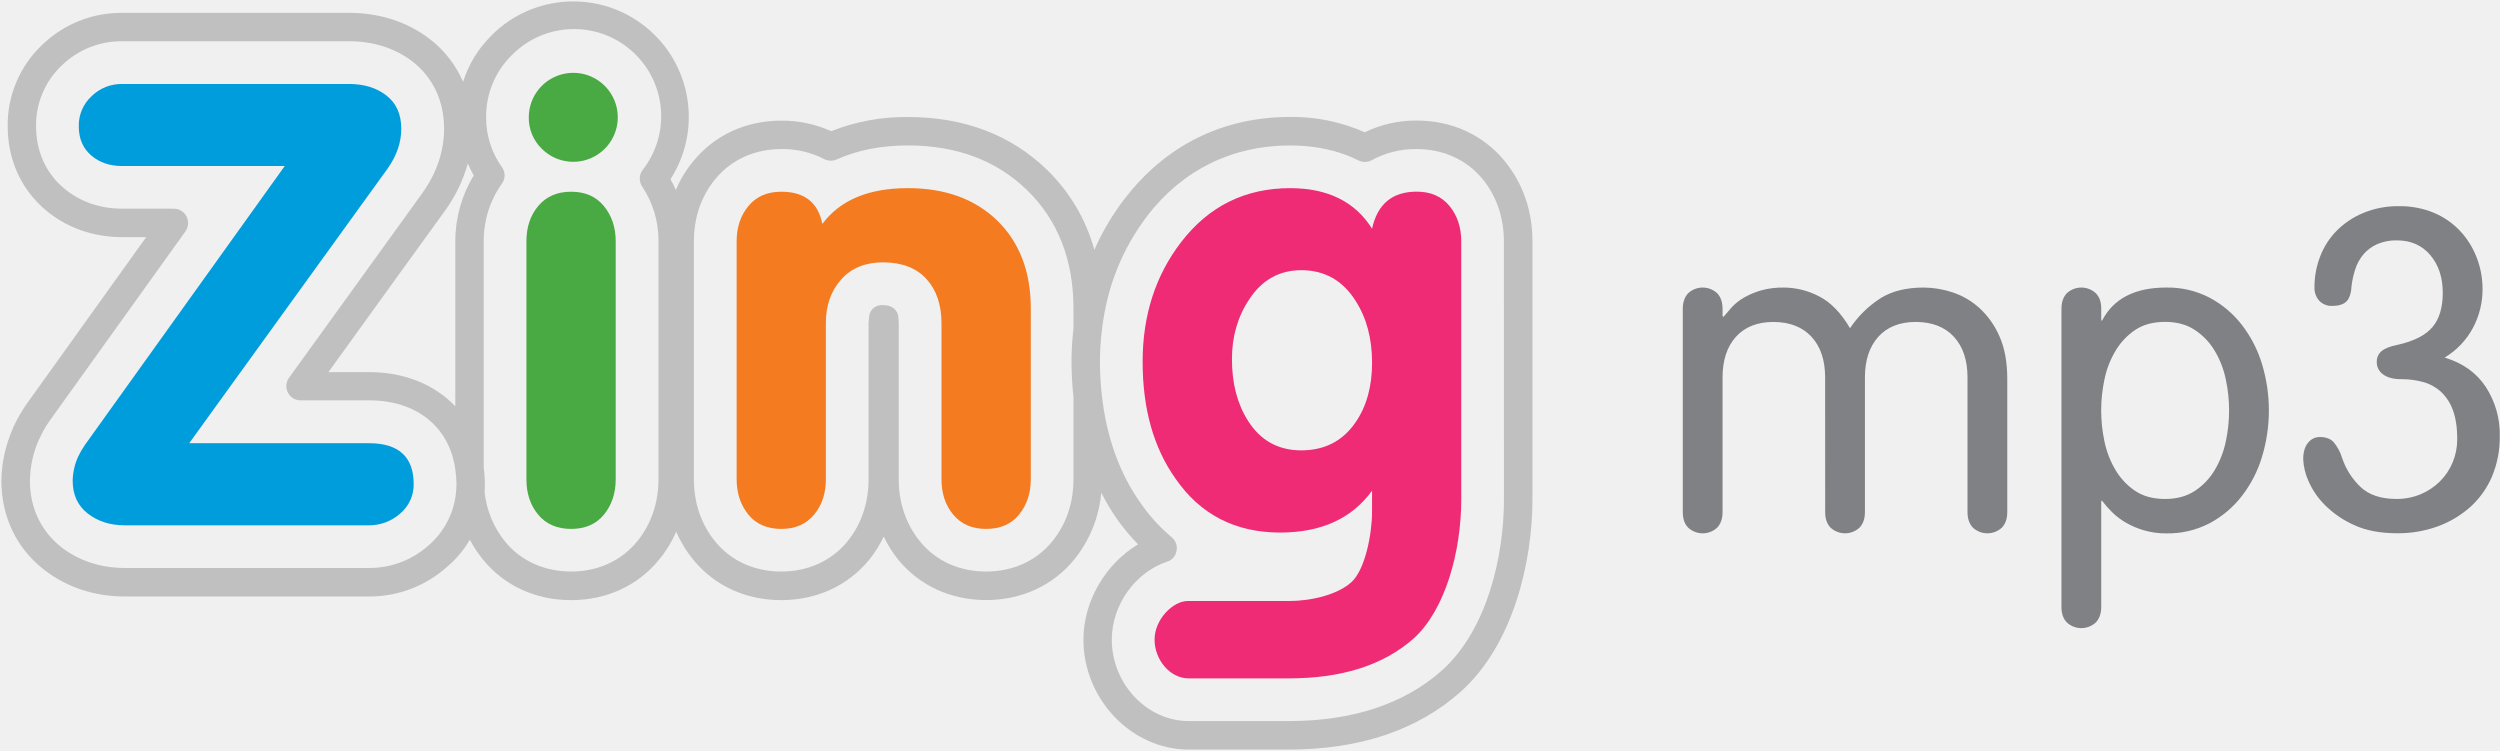
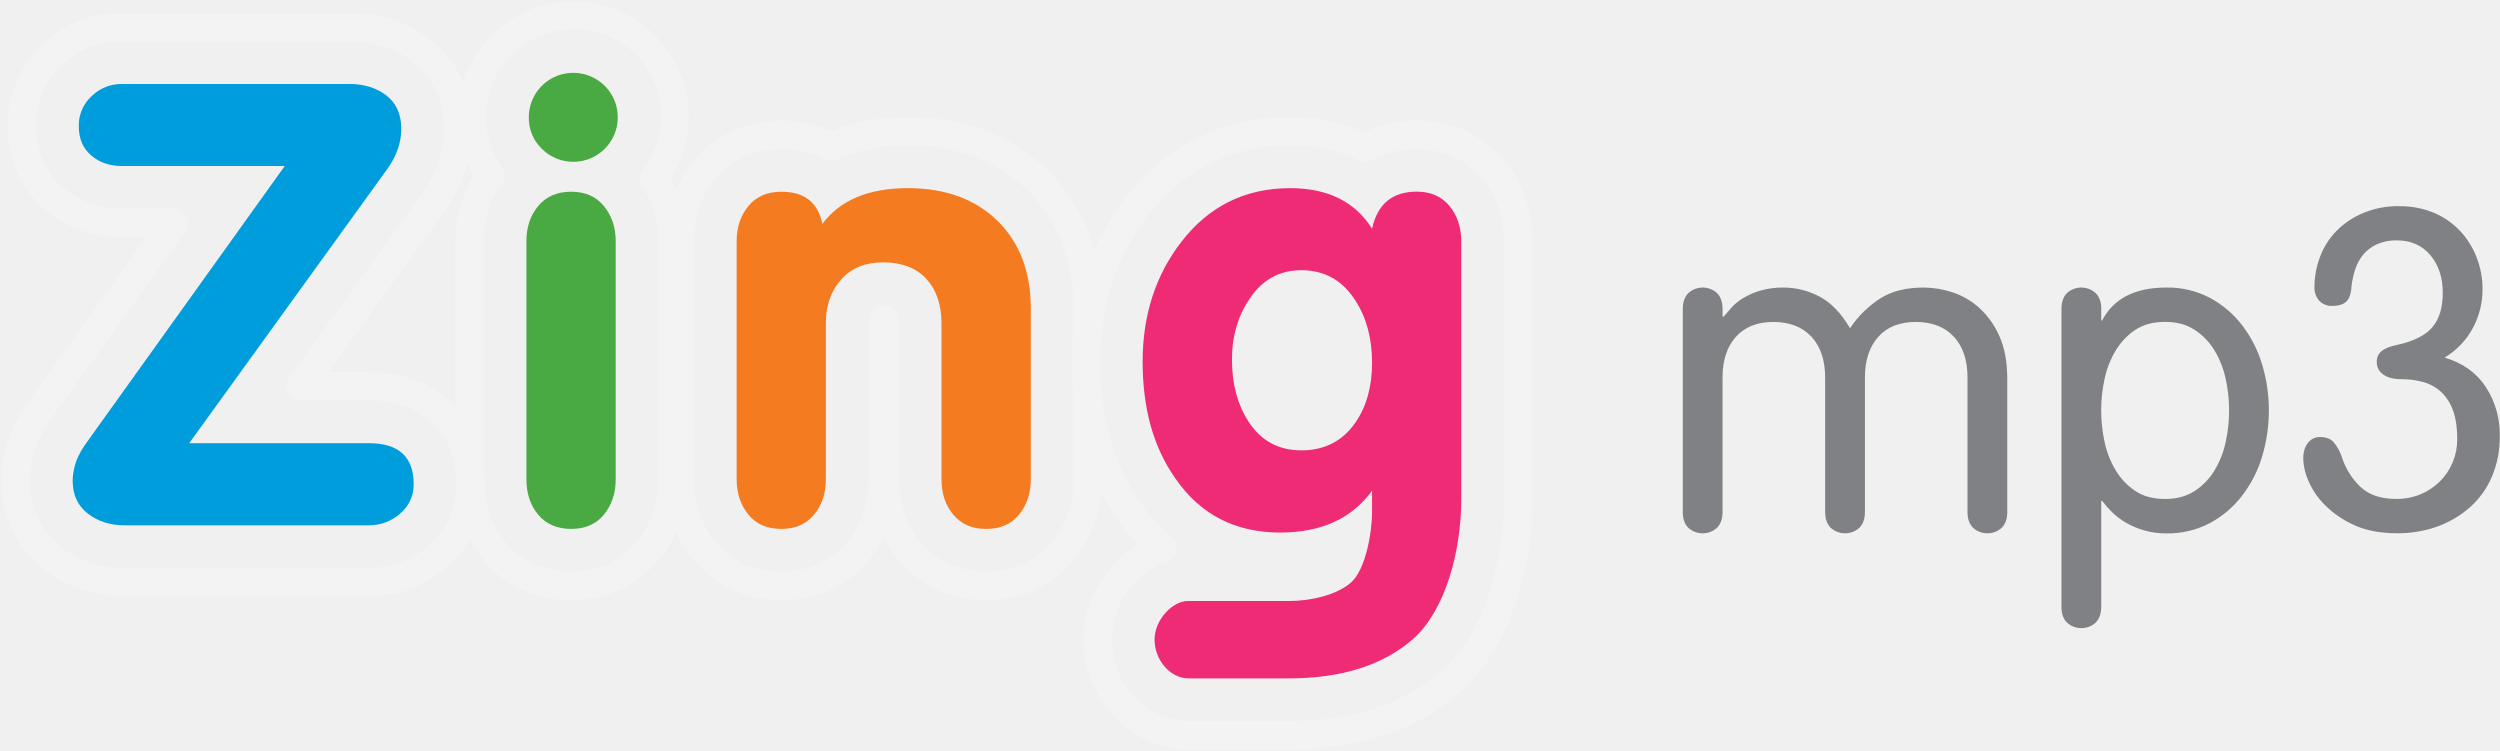
- <svg xmlns="http://www.w3.org/2000/svg" width="959" height="288" viewBox="0 0 959 288">
-   <g fill="none" fill-rule="evenodd">
+ <svg xmlns="http://www.w3.org/2000/svg" width="2.4 rem" height="2.4 rem" viewBox="0 0 959 288">
+   <g fill="#fff" fillRule="evenodd">
    <g>
      <g>
-         <path fill="#000" fill-rule="nonzero" d="M577.12 61.69c-8.203-9.956-20.157-15.447-33.682-15.447-6.901-.053-13.722 1.487-19.93 4.5-8.99-3.991-18.736-6-28.572-5.887-25.748 0-47.724 10.82-63.47 31.333l-.079.064c-4.638 6.039-8.53 12.615-11.593 19.587-3.208-11.69-9.494-22.306-18.203-30.74-13.822-13.38-31.792-20.216-53.329-20.216-10.062-.112-20.05 1.734-29.407 5.435-6.007-2.7-12.523-4.08-19.11-4.048-13.531 0-25.528 5.491-33.695 15.447-2.81 3.355-5.1 7.112-6.794 11.145-.644-1.372-1.267-2.752-2.06-4.097 12.233-19.05 8.128-44.257-9.517-58.443-17.645-14.187-43.15-12.785-59.135 3.25v.056c-5.051 4.92-8.797 11.023-10.899 17.754-2.783-6.457-7.168-12.098-12.74-16.389-8.563-6.588-19.271-10.062-30.963-10.062H46.839c-11.387-.087-22.356 4.284-30.56 12.178C7.635 25.232 2.8 36.607 2.95 48.465c0 12.737 5.096 24.059 14.396 31.984 8.09 6.885 18.338 10.515 29.527 10.515h9.201c-9.618 13.445-45.82 63.947-45.82 63.947-2 2.864-3.74 5.9-5.202 9.072 0 .085-.113.375-.113.375-2.813 6.31-4.313 13.125-4.41 20.033 0 13.883 5.882 26.075 16.498 34.241 8.557 6.645 19.251 10.183 30.83 10.183h93.692c10.999.045 21.627-3.972 29.846-11.28 3.518-2.973 6.507-6.52 8.84-10.493 1.46 2.76 3.193 5.368 5.173 7.783 8.16 9.907 20.135 15.384 33.66 15.384 13.526 0 25.48-5.477 33.64-15.384 2.733-3.283 4.979-6.944 6.667-10.869 1.704 3.912 3.94 7.57 6.646 10.87 8.167 9.906 20.121 15.383 33.66 15.383 13.54 0 25.48-5.477 33.689-15.419 2.226-2.754 4.119-5.761 5.64-8.958 1.5 3.191 3.38 6.19 5.6 8.93 8.195 9.942 20.156 15.419 33.667 15.419 13.51 0 25.479-5.477 33.674-15.384 5.99-7.362 9.646-16.342 10.503-25.793 1.804 3.548 3.847 6.97 6.115 10.24 2.416 3.385 5.088 6.581 7.99 9.56-12.441 7.486-20.956 21.688-20.956 36.583 0 22.85 18.501 42.146 40.342 42.146h38.41c27.27 0 49.457-7.48 66.011-22.22 20.235-18.164 27.482-50.006 27.482-73.747V92.57c.022-11.725-3.715-22.381-10.73-30.88zm-.205 129.876c0 21.412-6.236 49.852-23.76 65.589-14.523 12.907-34.29 19.445-58.778 19.445h-38.41c-15.96 0-29.484-14.28-29.484-31.213 0-13.253 8.903-25.814 21.232-29.932 1.889-.591 3.28-2.2 3.595-4.154.084-.335.125-.68.12-1.026-.007-1.605-.715-3.127-1.939-4.167-4.56-3.812-8.58-8.228-11.946-13.127-8.182-11.541-13.065-25.368-14.863-41.162-.488-4.358-.736-8.74-.743-13.126.007-4.007.255-8.01.743-11.987 1.883-16.424 7.693-31.135 17.375-43.816v-.056c13.646-17.69 32.642-27.038 54.85-27.038 9.86 0 18.7 1.967 26.23 5.753 1.618.818 3.539.772 5.117-.12 5.254-2.878 11.166-4.34 17.156-4.246 10.213 0 19.166 4.054 25.238 11.428 5.429 6.552 8.238 14.86 8.238 23.966l.029 98.989zm-165.132-7.713c0 9.128-2.831 17.421-8.281 24.002-6.058 7.345-14.997 11.386-25.238 11.386-10.242 0-19.173-4.04-25.246-11.428-5.407-6.539-8.266-14.86-8.266-23.96v-59.907l-.12-2.045c-.142-2.83-2.28-4.656-5.096-4.805l-.779-.056c-2.973-.113-5.195 1.684-5.379 4.649l-.198 2.257v59.907c0 9.142-2.831 17.421-8.203 23.96-6.08 7.387-15.075 11.428-25.288 11.428-10.213 0-19.201-4.04-25.224-11.386-5.435-6.58-8.288-14.86-8.288-24.002V92.57c0-9.156 2.831-17.414 8.281-23.952 6.108-7.388 15.047-11.443 25.267-11.443 5.7-.089 11.335 1.228 16.405 3.836 1.503.788 3.284.845 4.834.155 7.785-3.538 17.029-5.377 27.298-5.377 18.621 0 34.022 5.76 45.707 17.13 11.798 11.486 17.814 26.742 17.814 45.373v7.749c-.487 4.2-.74 8.424-.758 12.652.016 4.548.269 9.092.758 13.614v31.546zm-192.706 35.38c-10.241 0-19.195-4.04-25.253-11.385-4.45-5.474-7.212-12.125-7.948-19.14.07-.963.128-1.975.128-2.966-.011-2.156-.16-4.309-.446-6.446V92.57c-.06-7.906 2.366-15.631 6.936-22.084 1.393-1.86 1.427-4.408.085-6.305-4.024-5.604-6.163-12.342-6.108-19.24-.067-8.896 3.454-17.443 9.767-23.712h.035c12.404-12.704 32.576-13.497 45.94-1.807 13.363 11.69 15.256 31.785 4.31 45.764-1.415 1.866-1.489 4.424-.184 6.368 4.145 6.21 6.325 13.523 6.257 20.988v91.283c0 9.142-2.888 17.478-8.302 24.002-6.094 7.373-15.061 11.414-25.217 11.414v-.007zm-44.171-30.087c-.814 7.837-4.616 15.059-10.616 20.167-6.267 5.556-14.364 8.605-22.74 8.563H47.837c-9.144 0-17.475-2.718-24.163-7.87-7.877-6.106-12.201-15.178-12.201-25.615.078-5.42 1.248-10.767 3.44-15.723l.155-.27c1.132-2.51 2.501-4.905 4.09-7.153 0 .05 52-72.524 52-72.524 1.173-1.675 1.323-3.863.388-5.683-.935-1.82-2.802-2.971-4.848-2.992h-19.86c-8.549 0-16.334-2.725-22.449-7.954-6.816-5.732-10.56-14.152-10.56-23.627-.123-8.864 3.486-17.37 9.944-23.444 6.19-5.964 14.47-9.267 23.066-9.2h87.117c9.285 0 17.693 2.69 24.275 7.785 7.786 5.994 12.117 15.115 12.117 25.672 0 8.64-2.76 16.934-8.203 24.604.043 0-51.297 71.06-51.297 71.06-1.183 1.661-1.344 3.843-.418 5.66.923 1.826 2.795 2.975 4.841 2.972h26.279c18.253 0 30.652 10.105 33.08 26.182.297 1.958.455 3.935.474 5.916-.002 1.16-.068 2.32-.198 3.474zm6.83-121.83c-4.64 7.606-7.09 16.345-7.078 25.254v63.268c-7.884-8.236-19.385-13.098-33.08-13.098H125.98c9.597-13.374 45.105-62.44 45.105-62.44 3.779-5.34 6.61-11.29 8.373-17.591.674 1.576 1.435 3.114 2.279 4.607z" opacity=".2" transform="translate(-71 -371) translate(71 371)" />
+         <path fill="000" fillRule="nonzero" d="M577.12 61.69c-8.203-9.956-20.157-15.447-33.682-15.447-6.901-.053-13.722 1.487-19.93 4.5-8.99-3.991-18.736-6-28.572-5.887-25.748 0-47.724 10.82-63.47 31.333l-.079.064c-4.638 6.039-8.53 12.615-11.593 19.587-3.208-11.69-9.494-22.306-18.203-30.74-13.822-13.38-31.792-20.216-53.329-20.216-10.062-.112-20.05 1.734-29.407 5.435-6.007-2.7-12.523-4.08-19.11-4.048-13.531 0-25.528 5.491-33.695 15.447-2.81 3.355-5.1 7.112-6.794 11.145-.644-1.372-1.267-2.752-2.06-4.097 12.233-19.05 8.128-44.257-9.517-58.443-17.645-14.187-43.15-12.785-59.135 3.25v.056c-5.051 4.92-8.797 11.023-10.899 17.754-2.783-6.457-7.168-12.098-12.74-16.389-8.563-6.588-19.271-10.062-30.963-10.062H46.839c-11.387-.087-22.356 4.284-30.56 12.178C7.635 25.232 2.8 36.607 2.95 48.465c0 12.737 5.096 24.059 14.396 31.984 8.09 6.885 18.338 10.515 29.527 10.515h9.201c-9.618 13.445-45.82 63.947-45.82 63.947-2 2.864-3.74 5.9-5.202 9.072 0 .085-.113.375-.113.375-2.813 6.31-4.313 13.125-4.41 20.033 0 13.883 5.882 26.075 16.498 34.241 8.557 6.645 19.251 10.183 30.83 10.183h93.692c10.999.045 21.627-3.972 29.846-11.28 3.518-2.973 6.507-6.52 8.84-10.493 1.46 2.76 3.193 5.368 5.173 7.783 8.16 9.907 20.135 15.384 33.66 15.384 13.526 0 25.48-5.477 33.64-15.384 2.733-3.283 4.979-6.944 6.667-10.869 1.704 3.912 3.94 7.57 6.646 10.87 8.167 9.906 20.121 15.383 33.66 15.383 13.54 0 25.48-5.477 33.689-15.419 2.226-2.754 4.119-5.761 5.64-8.958 1.5 3.191 3.38 6.19 5.6 8.93 8.195 9.942 20.156 15.419 33.667 15.419 13.51 0 25.479-5.477 33.674-15.384 5.99-7.362 9.646-16.342 10.503-25.793 1.804 3.548 3.847 6.97 6.115 10.24 2.416 3.385 5.088 6.581 7.99 9.56-12.441 7.486-20.956 21.688-20.956 36.583 0 22.85 18.501 42.146 40.342 42.146h38.41c27.27 0 49.457-7.48 66.011-22.22 20.235-18.164 27.482-50.006 27.482-73.747V92.57c.022-11.725-3.715-22.381-10.73-30.88zm-.205 129.876c0 21.412-6.236 49.852-23.76 65.589-14.523 12.907-34.29 19.445-58.778 19.445h-38.41c-15.96 0-29.484-14.28-29.484-31.213 0-13.253 8.903-25.814 21.232-29.932 1.889-.591 3.28-2.2 3.595-4.154.084-.335.125-.68.12-1.026-.007-1.605-.715-3.127-1.939-4.167-4.56-3.812-8.58-8.228-11.946-13.127-8.182-11.541-13.065-25.368-14.863-41.162-.488-4.358-.736-8.74-.743-13.126.007-4.007.255-8.01.743-11.987 1.883-16.424 7.693-31.135 17.375-43.816v-.056c13.646-17.69 32.642-27.038 54.85-27.038 9.86 0 18.7 1.967 26.23 5.753 1.618.818 3.539.772 5.117-.12 5.254-2.878 11.166-4.34 17.156-4.246 10.213 0 19.166 4.054 25.238 11.428 5.429 6.552 8.238 14.86 8.238 23.966l.029 98.989zm-165.132-7.713c0 9.128-2.831 17.421-8.281 24.002-6.058 7.345-14.997 11.386-25.238 11.386-10.242 0-19.173-4.04-25.246-11.428-5.407-6.539-8.266-14.86-8.266-23.96v-59.907l-.12-2.045c-.142-2.83-2.28-4.656-5.096-4.805l-.779-.056c-2.973-.113-5.195 1.684-5.379 4.649l-.198 2.257v59.907c0 9.142-2.831 17.421-8.203 23.96-6.08 7.387-15.075 11.428-25.288 11.428-10.213 0-19.201-4.04-25.224-11.386-5.435-6.58-8.288-14.86-8.288-24.002V92.57c0-9.156 2.831-17.414 8.281-23.952 6.108-7.388 15.047-11.443 25.267-11.443 5.7-.089 11.335 1.228 16.405 3.836 1.503.788 3.284.845 4.834.155 7.785-3.538 17.029-5.377 27.298-5.377 18.621 0 34.022 5.76 45.707 17.13 11.798 11.486 17.814 26.742 17.814 45.373v7.749c-.487 4.2-.74 8.424-.758 12.652.016 4.548.269 9.092.758 13.614v31.546zm-192.706 35.38c-10.241 0-19.195-4.04-25.253-11.385-4.45-5.474-7.212-12.125-7.948-19.14.07-.963.128-1.975.128-2.966-.011-2.156-.16-4.309-.446-6.446V92.57c-.06-7.906 2.366-15.631 6.936-22.084 1.393-1.86 1.427-4.408.085-6.305-4.024-5.604-6.163-12.342-6.108-19.24-.067-8.896 3.454-17.443 9.767-23.712h.035c12.404-12.704 32.576-13.497 45.94-1.807 13.363 11.69 15.256 31.785 4.31 45.764-1.415 1.866-1.489 4.424-.184 6.368 4.145 6.21 6.325 13.523 6.257 20.988v91.283c0 9.142-2.888 17.478-8.302 24.002-6.094 7.373-15.061 11.414-25.217 11.414v-.007zm-44.171-30.087c-.814 7.837-4.616 15.059-10.616 20.167-6.267 5.556-14.364 8.605-22.74 8.563H47.837c-9.144 0-17.475-2.718-24.163-7.87-7.877-6.106-12.201-15.178-12.201-25.615.078-5.42 1.248-10.767 3.44-15.723l.155-.27c1.132-2.51 2.501-4.905 4.09-7.153 0 .05 52-72.524 52-72.524 1.173-1.675 1.323-3.863.388-5.683-.935-1.82-2.802-2.971-4.848-2.992h-19.86c-8.549 0-16.334-2.725-22.449-7.954-6.816-5.732-10.56-14.152-10.56-23.627-.123-8.864 3.486-17.37 9.944-23.444 6.19-5.964 14.47-9.267 23.066-9.2h87.117c9.285 0 17.693 2.69 24.275 7.785 7.786 5.994 12.117 15.115 12.117 25.672 0 8.64-2.76 16.934-8.203 24.604.043 0-51.297 71.06-51.297 71.06-1.183 1.661-1.344 3.843-.418 5.66.923 1.826 2.795 2.975 4.841 2.972h26.279c18.253 0 30.652 10.105 33.08 26.182.297 1.958.455 3.935.474 5.916-.002 1.16-.068 2.32-.198 3.474zm6.83-121.83c-4.64 7.606-7.09 16.345-7.078 25.254v63.268c-7.884-8.236-19.385-13.098-33.08-13.098H125.98c9.597-13.374 45.105-62.44 45.105-62.44 3.779-5.34 6.61-11.29 8.373-17.591.674 1.576 1.435 3.114 2.279 4.607z" opacity=".2" transform="translate(-71 -371) translate(71 371)" />
        <path fill="#EE2B74" d="M455.967 260.226c-7.134 0-13.079-7.126-13.079-14.86 0-7.734 6.993-14.817 12.74-14.817h38.742c8.74 0 18.684-2.428 23.985-7.19 5.301-4.762 7.963-18.454 7.963-27.073v-8.06c-7.743 10.685-19.475 16.04-35.197 16.063-17.274 0-30.669-6.895-40.186-20.684-8.431-11.864-12.638-26.835-12.619-44.912 0-17.738 4.921-33.01 14.764-45.818 10.611-13.799 24.563-20.698 41.856-20.698 14.41 0 24.906 5.215 31.389 15.567 2.045-9.482 7.785-14.23 17.12-14.23 5.379 0 9.597 1.847 12.584 5.498 2.987 3.652 4.508 8.195 4.508 13.558v98.996c0 19.948-6.115 42.407-18.28 53.361-11.608 10.282-27.603 15.299-47.887 15.299h-38.403zm70.358-121.073c0-9.305-2.124-17.308-6.427-23.91-4.897-7.7-11.826-11.598-20.708-11.598-8.38 0-15.083 3.693-19.966 11.159-4.438 6.602-6.653 14.287-6.653 22.955 0 9.298 2.038 17.188 6.179 23.677 4.77 7.548 11.583 11.322 20.44 11.322 8.882 0 15.81-3.539 20.708-10.615 4.285-6.151 6.427-13.815 6.427-22.99z" transform="translate(-71 -371) translate(71 371)" />
        <path fill="#F47B20" d="M282.576 183.853V92.57c0-5.392 1.507-9.901 4.522-13.53 3.001-3.65 7.198-5.497 12.627-5.497 8.875 0 14.112 4.153 15.726 12.355 6.78-9.122 17.694-13.728 32.811-13.728 14.287 0 25.715 4.146 34.283 12.44 8.55 8.357 12.867 19.587 12.867 33.682v65.561c0 5.413-1.543 9.907-4.536 13.58-2.994 3.672-7.212 5.455-12.612 5.455s-9.527-1.805-12.591-5.463c-3.065-3.658-4.516-8.194-4.516-13.58v-59.899c0-7.076-1.981-12.8-5.824-16.983-3.844-4.182-9.435-6.326-16.583-6.326-6.83 0-12.216 2.208-16.101 6.595-3.886 4.387-5.846 9.907-5.846 16.714v59.907c0 5.385-1.472 9.907-4.537 13.58-3.065 3.672-7.19 5.455-12.577 5.455-5.386 0-9.611-1.805-12.59-5.456-2.98-3.651-4.523-8.194-4.523-13.579" transform="translate(-71 -371) translate(71 371)" />
        <path fill="#49A942" d="M201.935 183.853V92.57c0-5.392 1.48-9.906 4.515-13.53 3.037-3.622 7.191-5.497 12.627-5.497 5.435 0 9.568 1.846 12.57 5.498 3 3.651 4.536 8.137 4.536 13.53v91.282c0 5.385-1.522 9.907-4.537 13.58-3.015 3.672-7.212 5.455-12.57 5.455-5.357 0-9.582-1.805-12.626-5.463-3.043-3.658-4.515-8.194-4.515-13.58m.906-138.911c.033-8.137 5.806-15.118 13.793-16.68 7.986-1.563 15.965 2.729 19.063 10.253 3.098 7.523.453 16.187-6.319 20.7-6.772 4.512-15.788 3.617-21.54-2.138-3.276-3.178-5.085-7.573-4.997-12.135" transform="translate(-71 -371) translate(71 371)" />
        <path fill="#009DDC" d="M72.58 170.012h68.97c11.43 0 17.142 5.3 17.142 15.737.049 4.343-1.859 8.478-5.195 11.259-3.291 2.922-7.546 4.524-11.947 4.5H47.837c-5.573 0-10.29-1.5-14.155-4.5-3.893-3.029-5.804-7.24-5.804-12.617.062-3.203.785-6.36 2.123-9.27.75-1.573 1.626-3.083 2.62-4.515l76.606-106.92H46.846c-4.72 0-8.698-1.33-11.869-4.07-3.17-2.738-4.749-6.403-4.749-11.123-.124-4.385 1.66-8.608 4.89-11.577 3.12-3.079 7.345-4.775 11.728-4.705h87.117c5.662 0 10.496 1.479 14.268 4.422 3.772 2.944 5.697 7.154 5.697 12.737 0 5.244-1.72 10.268-5.166 15.193L72.58 170.012z" transform="translate(-71 -371) translate(71 371)" />
        <path fill="#808184" d="M700.12 144.785c0-6.604-1.734-11.793-5.202-15.567-3.468-3.774-8.321-5.68-14.559-5.718-6.233 0-11.057 1.906-14.473 5.718-3.416 3.812-5.122 9-5.117 15.567v51.656c0 2.538-.692 4.532-2.074 5.98-3.135 2.888-7.962 2.888-11.098 0-1.415-1.415-2.08-3.44-2.08-5.98v-77.993c0-2.54.707-4.536 2.08-5.98 3.136-2.888 7.963-2.888 11.098 0 1.382 1.444 2.074 3.437 2.074 5.98v2.767l.354.346c.943-1.15 2.01-2.391 3.199-3.722 1.347-1.43 2.897-2.656 4.6-3.637 2.047-1.18 4.228-2.112 6.497-2.774 2.905-.805 5.911-1.183 8.925-1.125 4.687.04 9.297 1.198 13.447 3.376 4.45 2.255 8.408 6.328 11.876 12.22 3.052-4.565 7.004-8.458 11.614-11.442 4.388-2.774 9.935-4.158 16.64-4.154 3.74.024 7.455.637 11.005 1.819 3.82 1.247 7.337 3.285 10.319 5.98 3.304 3.029 5.932 6.72 7.714 10.833 2.015 4.444 3.025 9.902 3.03 16.374v51.125c0 2.538-.694 4.532-2.081 5.98-3.133 2.887-7.958 2.887-11.09 0-1.388-1.444-2.081-3.437-2.081-5.98v-51.656c0-6.604-1.734-11.793-5.202-15.567-3.468-3.774-8.321-5.68-14.559-5.718-6.242 0-11.067 1.906-14.473 5.718-3.407 3.812-5.113 9-5.117 15.567v51.656c0 2.538-.694 4.532-2.081 5.98-3.133 2.887-7.958 2.887-11.09 0-1.388-1.444-2.081-3.437-2.081-5.98l-.014-51.649zM790.775 118.448c0-2.538.691-4.531 2.074-5.98 3.135-2.888 7.962-2.888 11.097 0 1.416 1.444 2.112 3.437 2.088 5.98v4.5h.34c4.388-8.43 12.593-12.645 24.615-12.645 5.786-.11 11.506 1.23 16.64 3.9 4.828 2.573 9.052 6.146 12.392 10.48 3.473 4.511 6.088 9.622 7.715 15.078 3.478 11.538 3.478 23.844 0 35.381-1.622 5.458-4.238 10.57-7.715 15.08-3.34 4.335-7.564 7.91-12.392 10.486-5.135 2.667-10.855 4.008-16.64 3.9-2.841.022-5.672-.357-8.408-1.126-2.453-.689-4.812-1.68-7.02-2.95-1.958-1.12-3.764-2.488-5.372-4.07-1.372-1.354-2.647-2.803-3.815-4.337h-.34v40.68c0 2.541-.708 4.53-2.088 5.98-3.135 2.888-7.962 2.888-11.097 0-1.416-1.45-2.074-3.439-2.074-5.98V118.449zm15.23 38.99c.006 3.99.428 7.97 1.26 11.873.784 3.849 2.205 7.539 4.205 10.919 1.886 3.217 4.469 5.97 7.558 8.06 3.086 2.08 6.925 3.118 11.516 3.113 4.477 0 8.287-1.038 11.43-3.113 3.128-2.07 5.742-4.827 7.643-8.06 1.997-3.381 3.418-7.071 4.204-10.919 1.68-7.826 1.68-15.92 0-23.747-.785-3.846-2.206-7.533-4.204-10.912-1.899-3.234-4.514-5.991-7.643-8.06-3.133-2.08-6.943-3.12-11.43-3.12-4.596 0-8.434 1.04-11.516 3.12-3.09 2.088-5.674 4.842-7.558 8.06-2.001 3.377-3.422 7.065-4.204 10.912-.832 3.903-1.254 7.883-1.26 11.874zM958.915 167.146c.091 5.409-.943 10.778-3.036 15.766-1.916 4.461-4.786 8.449-8.408 11.683-3.659 3.218-7.892 5.718-12.478 7.366-4.95 1.768-10.173 2.647-15.429 2.597-6.473 0-11.963-1.04-16.47-3.12-4.157-1.84-7.944-4.423-11.174-7.622-2.726-2.676-4.906-5.855-6.42-9.362-1.185-2.622-1.86-5.446-1.989-8.321 0-2.654.602-4.734 1.82-6.241 1.085-1.439 2.79-2.274 4.593-2.25 2.314 0 4.07.665 5.287 1.988 1.45 1.766 2.54 3.8 3.206 5.986 1.404 4.25 3.835 8.088 7.077 11.174 3.237 3.066 7.802 4.6 13.695 4.6 3.24.044 6.453-.578 9.441-1.827 2.755-1.16 5.26-2.841 7.375-4.953 2.08-2.082 3.727-4.554 4.848-7.274 1.16-2.802 1.75-5.806 1.734-8.838 0-4.623-.578-8.41-1.734-11.358-.974-2.68-2.579-5.088-4.678-7.02-1.966-1.732-4.313-2.978-6.85-3.636-2.688-.703-5.455-1.05-8.232-1.033-3.008 0-5.315-.616-6.929-1.826-1.56-1.081-2.474-2.872-2.435-4.77-.057-1.59.616-3.12 1.826-4.153 1.218-1.043 3.268-1.852 6.15-2.427 6.243-1.387 10.693-3.64 13.349-6.758 2.656-3.118 3.987-7.51 3.992-13.176 0-5.887-1.59-10.71-4.77-14.47-3.18-3.76-7.427-5.647-12.74-5.661-2.648-.072-5.28.43-7.715 1.471-2.04.912-3.848 2.274-5.286 3.984-1.408 1.716-2.468 3.69-3.122 5.81-.706 2.197-1.18 4.462-1.415 6.758-.04 1.407-.365 2.79-.956 4.068-.413.87-1.08 1.595-1.91 2.08-.7.388-1.462.651-2.251.78-.716.115-1.44.174-2.166.176-1.904.12-3.763-.61-5.074-1.995-1.212-1.39-1.861-3.182-1.82-5.025-.018-4.057.716-8.083 2.166-11.873 1.401-3.705 3.556-7.078 6.328-9.907 2.923-2.935 6.399-5.26 10.227-6.843 4.34-1.792 9-2.678 13.695-2.604 4.573-.073 9.114.782 13.348 2.512 3.796 1.588 7.219 3.95 10.05 6.935 2.783 2.958 4.96 6.432 6.412 10.225 1.507 3.895 2.273 8.037 2.258 12.214.015 5.138-1.237 10.2-3.645 14.74-2.524 4.733-6.29 8.691-10.892 11.448 6.935 2.076 12.194 5.829 15.775 11.259 3.622 5.564 5.496 12.085 5.38 18.723" transform="translate(-71 -371) translate(71 371)" />
      </g>
    </g>
  </g>
</svg>
